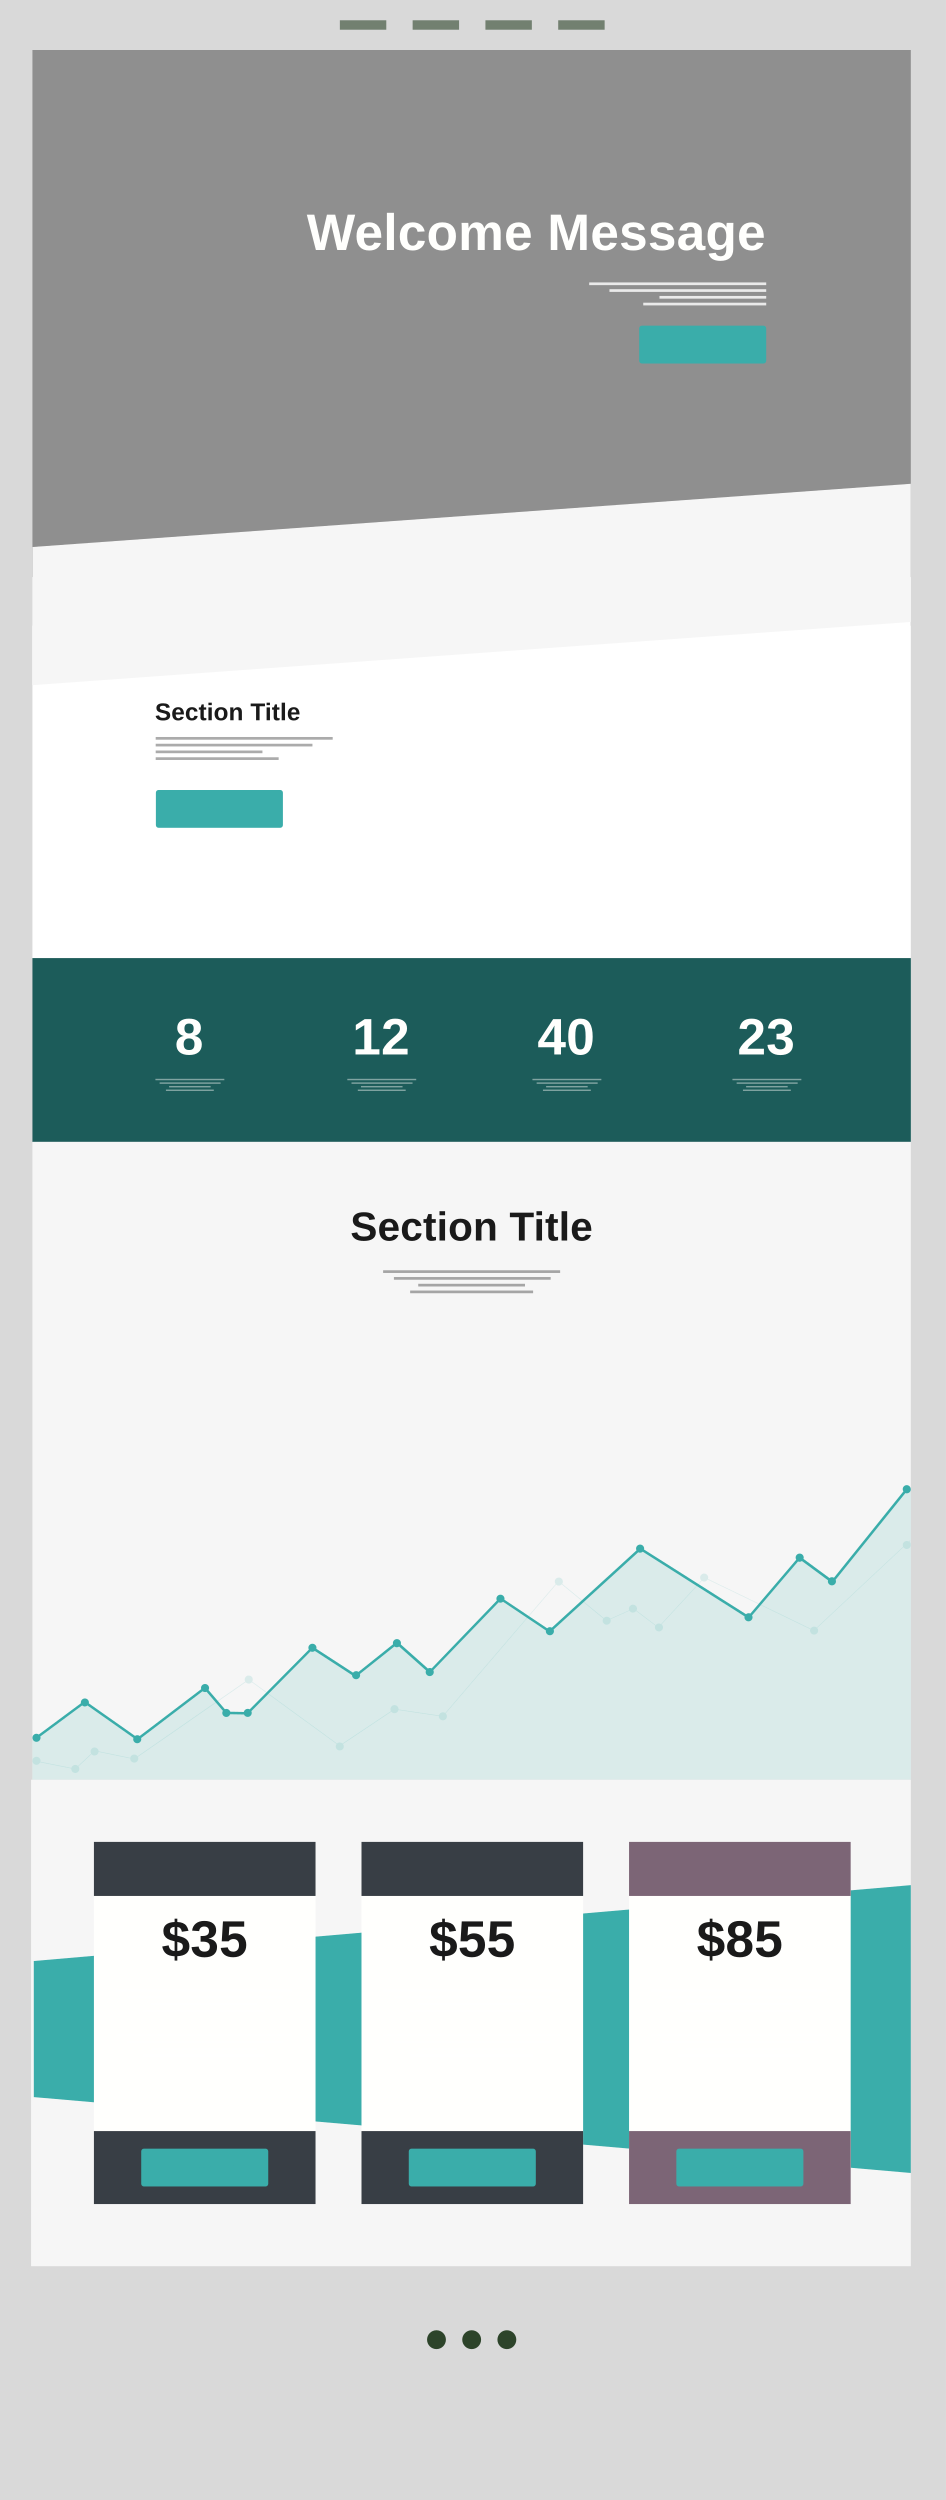
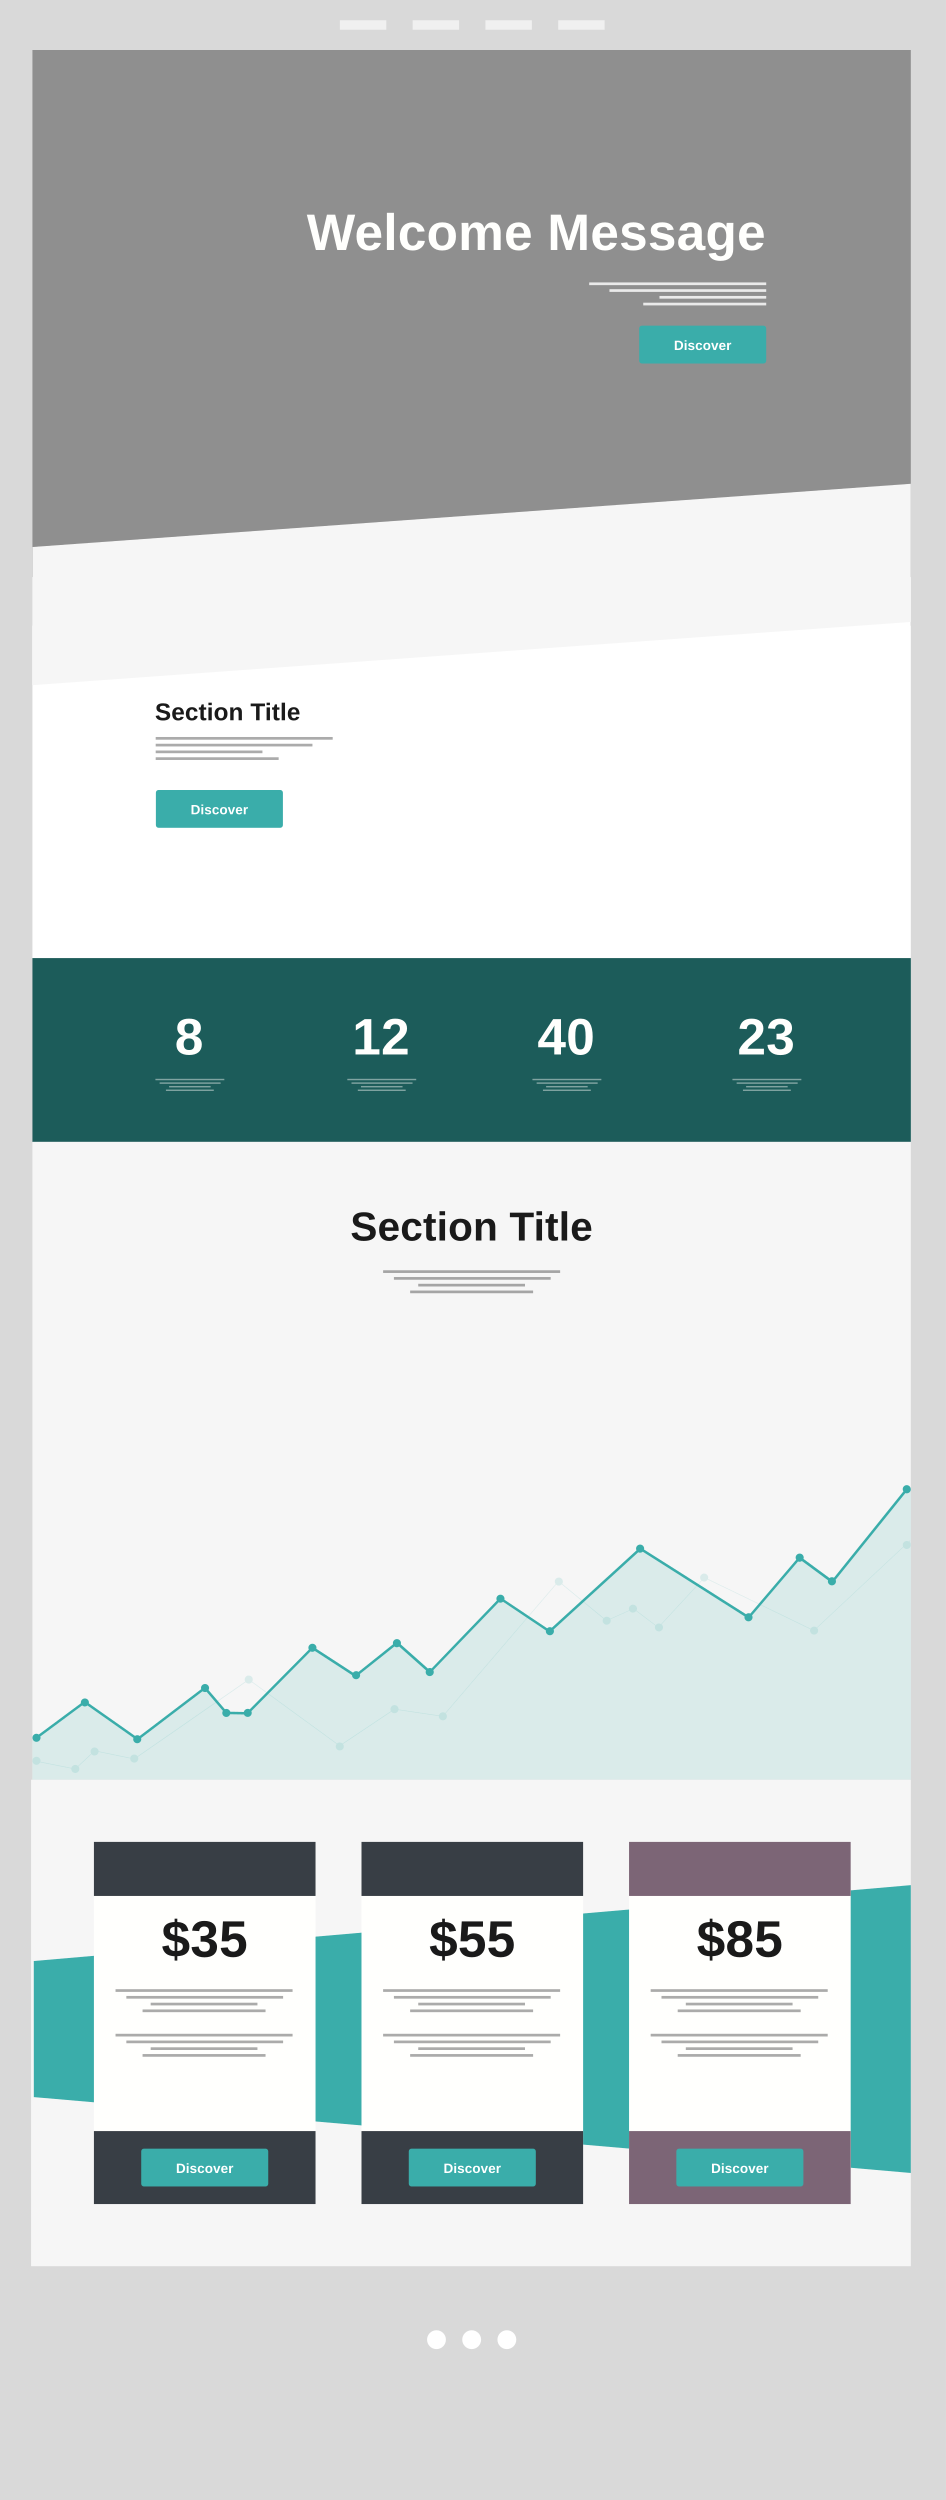
<svg xmlns="http://www.w3.org/2000/svg" width="700px" height="1850px" viewBox="0 0 700 1850" version="1.1">
  <defs>
    <pattern width="1" height="1" id="theme_graphene_s_cover_default_image_id" patternUnits="objectBoundingBox">
      <image width="650" height="426" preserveAspectRatio="xMidYMid slice" href="#s_cover_default_image_url" />
    </pattern>
    <pattern width="1" height="1" id="theme_graphene_s_text_image_default_image_id" patternUnits="objectBoundingBox">
      <image width="314.402" height="203" preserveAspectRatio="xMidYMid slice" href="#s_text_image_default_image_url" />
    </pattern>
    <pattern width="1" height="1" id="theme_graphene_s_parallax_default_image_id" patternUnits="objectBoundingBox">
      <image width="650" height="136" preserveAspectRatio="xMidYMid slice" href="#s_parallax_default_image_url" />
    </pattern>
    <pattern width="1" height="1" id="theme_graphene_s_picture_default_image_id" patternUnits="objectBoundingBox">
      <image width="435" height="272" preserveAspectRatio="xMidYMid slice" href="#s_picture_default_image_url" />
    </pattern>
    <filter id="theme_graphene_bright_down">
      <feComponentTransfer>
        <feFuncR type="linear" slope=".25" />
        <feFuncG type="linear" slope=".25" />
        <feFuncB type="linear" slope=".25" />
+       </feComponentTransfer>
+     </filter>
+     <filter id="filter_readability_graphene">
+       <feColorMatrix in="SourceGraphic" type="saturate" values="0" />
+       <feComponentTransfer>
+         <feFuncR type="table" tableValues="1 0" />
+         <feFuncG type="table" tableValues="1 0" />
+         <feFuncB type="table" tableValues="1 0" />
+       </feComponentTransfer>
+       <feComponentTransfer>
+         <feFuncR type="linear" slope="10000" intercept="-4999.5" />
+         <feFuncG type="linear" slope="10000" intercept="-4999.5" />
+         <feFuncB type="linear" slope="10000" intercept="-4999.5" />
      </feComponentTransfer>
    </filter>
  </defs>
  <g stroke="none" stroke-width="1" fill="none" fill-rule="evenodd" class="theme_graphene">
    <rect fill="#FFFFFF" width="700" height="1850" />
    <rect fill-opacity="0.15" fill="#000000" width="700" height="1850" />
    <g transform="translate(24, 0)" class="svgc_menu">
      <rect fill="#MENU_COLOR" width="650" height="37" class="svgc_menu_bg" />
-       <path d="M70.827,22.966 L70.827,21.451 L67.396,21.451 L67.396,14.272 L65.704,14.272 L65.704,22.966 L70.827,22.966 Z M75.118,23.085 C75.824,23.085 76.46,22.911 77.027,22.561 C77.593,22.212 78.041,21.704 78.371,21.039 C78.7,20.374 78.865,19.567 78.865,18.619 C78.865,17.671 78.7,16.865 78.371,16.2 C78.041,15.535 77.593,15.027 77.027,14.678 C76.46,14.328 75.824,14.153 75.118,14.153 C74.407,14.153 73.768,14.328 73.203,14.678 C72.638,15.027 72.191,15.535 71.863,16.2 C71.535,16.865 71.37,17.671 71.37,18.619 C71.37,19.565 71.535,20.37 71.863,21.035 C72.191,21.7 72.638,22.208 73.203,22.559 C73.768,22.91 74.407,23.085 75.118,23.085 Z M75.118,21.459 C74.709,21.459 74.352,21.35 74.047,21.133 C73.742,20.915 73.506,20.595 73.338,20.173 C73.17,19.751 73.086,19.234 73.086,18.619 C73.086,18.005 73.17,17.487 73.338,17.066 C73.506,16.644 73.742,16.324 74.047,16.106 C74.352,15.888 74.709,15.779 75.118,15.779 C75.527,15.779 75.884,15.888 76.188,16.106 C76.493,16.324 76.73,16.644 76.898,17.066 C77.066,17.487 77.15,18.005 77.15,18.619 C77.15,19.234 77.066,19.751 76.898,20.173 C76.73,20.595 76.493,20.915 76.188,21.133 C75.884,21.35 75.527,21.459 75.118,21.459 Z M83.625,23.085 C84.297,23.085 84.894,22.937 85.415,22.642 C85.936,22.346 86.345,21.924 86.642,21.377 C86.939,20.829 87.087,20.173 87.087,19.409 L87.087,19.409 L87.087,18.314 L83.739,18.314 L83.739,19.698 L85.455,19.698 L85.452,19.824 C85.436,20.06 85.388,20.274 85.307,20.466 L85.241,20.606 C85.097,20.878 84.888,21.088 84.616,21.237 C84.344,21.385 84.016,21.459 83.633,21.459 C83.211,21.459 82.845,21.348 82.535,21.126 C82.225,20.904 81.985,20.581 81.816,20.156 C81.647,19.732 81.562,19.217 81.562,18.611 C81.562,18.005 81.648,17.492 81.82,17.072 C81.992,16.652 82.232,16.331 82.541,16.11 C82.85,15.89 83.209,15.779 83.618,15.779 C83.836,15.779 84.036,15.809 84.217,15.868 C84.398,15.928 84.56,16.014 84.702,16.125 C84.844,16.237 84.964,16.373 85.063,16.533 C85.162,16.693 85.239,16.876 85.294,17.083 L85.294,17.083 L87.013,17.083 C86.958,16.652 86.835,16.258 86.642,15.9 C86.449,15.542 86.201,15.233 85.898,14.973 C85.594,14.712 85.247,14.511 84.856,14.368 C84.465,14.225 84.043,14.153 83.59,14.153 C83.061,14.153 82.57,14.254 82.117,14.455 C81.664,14.656 81.266,14.949 80.925,15.334 C80.584,15.718 80.319,16.188 80.13,16.741 C79.941,17.294 79.847,17.923 79.847,18.628 C79.847,19.545 80.005,20.337 80.322,21.003 C80.638,21.67 81.08,22.183 81.648,22.544 C82.216,22.905 82.875,23.085 83.625,23.085 Z M91.839,23.085 C92.545,23.085 93.181,22.911 93.748,22.561 C94.315,22.212 94.763,21.704 95.092,21.039 C95.422,20.374 95.586,19.567 95.586,18.619 C95.586,17.671 95.422,16.865 95.092,16.2 C94.763,15.535 94.315,15.027 93.748,14.678 C93.181,14.328 92.545,14.153 91.839,14.153 C91.128,14.153 90.49,14.328 89.924,14.678 C89.359,15.027 88.912,15.535 88.584,16.2 C88.256,16.865 88.092,17.671 88.092,18.619 C88.092,19.565 88.256,20.37 88.584,21.035 C88.912,21.7 89.359,22.208 89.924,22.559 C90.49,22.91 91.128,23.085 91.839,23.085 Z M91.839,21.459 C91.43,21.459 91.073,21.35 90.768,21.133 C90.464,20.915 90.227,20.595 90.059,20.173 C89.891,19.751 89.807,19.234 89.807,18.619 C89.807,18.005 89.891,17.487 90.059,17.066 C90.227,16.644 90.464,16.324 90.768,16.106 C91.073,15.888 91.43,15.779 91.839,15.779 C92.248,15.779 92.605,15.888 92.91,16.106 C93.215,16.324 93.451,16.644 93.619,17.066 C93.787,17.487 93.871,18.005 93.871,18.619 C93.871,19.234 93.787,19.751 93.619,20.173 C93.451,20.595 93.215,20.915 92.91,21.133 C92.605,21.35 92.248,21.459 91.839,21.459 Z" fill="#MENU_COLOR" fill-rule="nonzero" class="svgc_text" />
+       <path d="M70.827,22.966 L70.827,21.451 L67.396,21.451 L67.396,14.272 L65.704,14.272 L65.704,22.966 L70.827,22.966 Z M75.118,23.085 C75.824,23.085 76.46,22.911 77.027,22.561 C77.593,22.212 78.041,21.704 78.371,21.039 C78.7,20.374 78.865,19.567 78.865,18.619 C78.865,17.671 78.7,16.865 78.371,16.2 C78.041,15.535 77.593,15.027 77.027,14.678 C76.46,14.328 75.824,14.153 75.118,14.153 C74.407,14.153 73.768,14.328 73.203,14.678 C72.638,15.027 72.191,15.535 71.863,16.2 C71.535,16.865 71.37,17.671 71.37,18.619 C71.37,19.565 71.535,20.37 71.863,21.035 C72.191,21.7 72.638,22.208 73.203,22.559 C73.768,22.91 74.407,23.085 75.118,23.085 Z M75.118,21.459 C74.709,21.459 74.352,21.35 74.047,21.133 C73.742,20.915 73.506,20.595 73.338,20.173 C73.17,19.751 73.086,19.234 73.086,18.619 C73.086,18.005 73.17,17.487 73.338,17.066 C73.506,16.644 73.742,16.324 74.047,16.106 C74.352,15.888 74.709,15.779 75.118,15.779 C75.527,15.779 75.884,15.888 76.188,16.106 C76.493,16.324 76.73,16.644 76.898,17.066 C77.066,17.487 77.15,18.005 77.15,18.619 C77.15,19.234 77.066,19.751 76.898,20.173 C76.73,20.595 76.493,20.915 76.188,21.133 C75.884,21.35 75.527,21.459 75.118,21.459 Z M83.625,23.085 C84.297,23.085 84.894,22.937 85.415,22.642 C85.936,22.346 86.345,21.924 86.642,21.377 C86.939,20.829 87.087,20.173 87.087,19.409 L87.087,19.409 L87.087,18.314 L83.739,18.314 L83.739,19.698 L85.455,19.698 L85.452,19.824 C85.436,20.06 85.388,20.274 85.307,20.466 L85.241,20.606 C85.097,20.878 84.888,21.088 84.616,21.237 C84.344,21.385 84.016,21.459 83.633,21.459 C83.211,21.459 82.845,21.348 82.535,21.126 C82.225,20.904 81.985,20.581 81.816,20.156 C81.647,19.732 81.562,19.217 81.562,18.611 C81.562,18.005 81.648,17.492 81.82,17.072 C81.992,16.652 82.232,16.331 82.541,16.11 C82.85,15.89 83.209,15.779 83.618,15.779 C83.836,15.779 84.036,15.809 84.217,15.868 C84.398,15.928 84.56,16.014 84.702,16.125 C84.844,16.237 84.964,16.373 85.063,16.533 C85.162,16.693 85.239,16.876 85.294,17.083 L85.294,17.083 L87.013,17.083 C86.958,16.652 86.835,16.258 86.642,15.9 C86.449,15.542 86.201,15.233 85.898,14.973 C85.594,14.712 85.247,14.511 84.856,14.368 C84.465,14.225 84.043,14.153 83.59,14.153 C83.061,14.153 82.57,14.254 82.117,14.455 C81.664,14.656 81.266,14.949 80.925,15.334 C80.584,15.718 80.319,16.188 80.13,16.741 C79.941,17.294 79.847,17.923 79.847,18.628 C79.847,19.545 80.005,20.337 80.322,21.003 C80.638,21.67 81.08,22.183 81.648,22.544 C82.216,22.905 82.875,23.085 83.625,23.085 Z M91.839,23.085 C92.545,23.085 93.181,22.911 93.748,22.561 C94.315,22.212 94.763,21.704 95.092,21.039 C95.422,20.374 95.586,19.567 95.586,18.619 C95.586,17.671 95.422,16.865 95.092,16.2 C94.763,15.535 94.315,15.027 93.748,14.678 C93.181,14.328 92.545,14.153 91.839,14.153 C91.128,14.153 90.49,14.328 89.924,14.678 C89.359,15.027 88.912,15.535 88.584,16.2 C88.256,16.865 88.092,17.671 88.092,18.619 C88.092,19.565 88.256,20.37 88.584,21.035 C88.912,21.7 89.359,22.208 89.924,22.559 C90.49,22.91 91.128,23.085 91.839,23.085 Z M91.839,21.459 C91.43,21.459 91.073,21.35 90.768,21.133 C90.464,20.915 90.227,20.595 90.059,20.173 C89.891,19.751 89.807,19.234 89.807,18.619 C89.807,18.005 89.891,17.487 90.059,17.066 C90.227,16.644 90.464,16.324 90.768,16.106 C91.073,15.888 91.43,15.779 91.839,15.779 C92.248,15.779 92.605,15.888 92.91,16.106 C93.215,16.324 93.451,16.644 93.619,17.066 C93.787,17.487 93.871,18.005 93.871,18.619 C93.871,19.234 93.787,19.751 93.619,20.173 C93.451,20.595 93.215,20.915 92.91,21.133 C92.605,21.35 92.248,21.459 91.839,21.459 Z" fill="#MENU_COLOR" fill-rule="nonzero" class="svgc_text" filter="url(#filter_readability_graphene)" />
      <g opacity="0.6" transform="translate(227.5, 15)" fill="#2D442A">
-         <rect width="34.357" height="7" class="svgc_text" fill="#MENU_COLOR" />
-         <rect x="53.857" width="34.357" height="7" class="svgc_text" fill="#MENU_COLOR" />
-         <rect x="107.714" width="34.357" height="7" class="svgc_text" fill="#MENU_COLOR" />
-         <rect x="161.571" width="34.357" height="7" class="svgc_text" fill="#MENU_COLOR" />
-       </g>
-       <rect fill="#MENU_COLOR" x="550.643" y="15" width="34.357" height="7" class="svgc_text" />
+         <rect width="34.357" height="7" class="svgc_text" fill="#MENU_COLOR" filter="url(#filter_readability_graphene)" />
+         <rect x="53.857" width="34.357" height="7" class="svgc_text" fill="#MENU_COLOR" filter="url(#filter_readability_graphene)" />
+         <rect x="107.714" width="34.357" height="7" class="svgc_text" fill="#MENU_COLOR" filter="url(#filter_readability_graphene)" />
+         <rect x="161.571" width="34.357" height="7" class="svgc_text" fill="#MENU_COLOR" filter="url(#filter_readability_graphene)" />
+       </g>
+       <rect fill="#MENU_COLOR" x="550.643" y="15" width="34.357" height="7" class="svgc_text" filter="url(#filter_readability_graphene)" />
    </g>
    <g transform="translate(24, 37)" class="s_cover">
      <rect fill="url(#theme_graphene_s_cover_default_image_id)" width="650" height="426" class="img_reference_s_cover_default_image" />
      <rect fill="#000000" opacity="0.34" width="650" height="426" />
      <g transform="translate(203, 114)">
        <text font-family="Arial-BoldMT, Arial" font-size="38" font-weight="bold" letter-spacing="0.165" fill="#FFFFFD">
          <tspan y="34">Welcome Message</tspan>
        </text>
        <g transform="translate(209, 58)" fill="#EAEAEA" opacity="1">
          <g transform="translate(65.5, 8.5) scale(-1, 1) translate(-65.5, -8.5) ">
            <rect width="131" height="2" />
            <rect y="5" width="116" height="2" />
            <rect y="10" width="79" height="2" />
            <rect y="15" width="91" height="2" />
          </g>
        </g>
        <g transform="translate(246, 90)" class="svgc_btn_group">
          <rect fill="#3AADAA" width="94" height="28" rx="2" />
-           <text font-family="Arial-BoldMT, Arial" font-size="10" font-weight="bold" letter-spacing="0.043" fill="#3AADAA" class="svgc_text" x="25.703" y="18">
+           <text font-family="Arial-BoldMT, Arial" font-size="10" font-weight="bold" letter-spacing="0.043" fill="#3AADAA" class="svgc_text" filter="url(#filter_readability_graphene)" x="25.703" y="18">
                        Discover
                    </text>
        </g>
      </g>
    </g>
    <g transform="translate(24, 358)" class="s_text_image">
      <rect fill="#FFFFFF" y="69" width="650" height="282" />
      <polygon fill="#F6F6F6" points="0 46.779 650 0 650 102.221 0 149" />
      <rect fill="url(#theme_graphene_s_text_image_default_image_id)" x="270.598" y="98" width="314.402" height="203" class="img_reference_s_text_image_default_image" />
      <g transform="translate(90.5, 159)">
        <text font-family="Arial-BoldMT, Arial" font-size="18" font-weight="bold" letter-spacing="0.078" fill="#1A1A1A" x="0.147" y="16">
                    Section Title
                </text>
        <g transform="translate(0.704545, 28.37642)" fill="#000000" opacity="0.6">
          <rect opacity="0.55" width="131" height="2" />
          <rect opacity="0.55" y="5" width="116" height="2" />
          <rect opacity="0.55" y="10" width="79" height="2" />
          <rect opacity="0.55" y="15" width="91" height="2" />
        </g>
        <g transform="translate(0.854545, 67.57642)" class="svgc_btn_group">
          <rect fill="#3AADAA" width="94" height="28" rx="2" />
-           <text font-family="Arial-BoldMT, Arial" font-size="10" font-weight="bold" letter-spacing="0.043" fill="#3AADAA" class="svgc_text" x="25.703" y="18">
+           <text font-family="Arial-BoldMT, Arial" font-size="10" font-weight="bold" letter-spacing="0.043" fill="#3AADAA" class="svgc_text" filter="url(#filter_readability_graphene)" x="25.703" y="18">
                        Discover
                    </text>
        </g>
      </g>
    </g>
    <g transform="translate(24, 709)" class="s_numbers">
      <rect fill="#3AADAA" filter="url(#theme_graphene_bright_down)" width="650" height="136" />
      <rect fill-opacity="0.18" fill="url(#theme_graphene_s_parallax_default_image_id)" x="1" width="650" height="136" class="img_reference_s_parallax_default_image" />
      <g transform="translate(91, 37.32343)">
        <g transform="translate(0, 52)" fill="#FFFFFD" opacity="0.8">
          <rect opacity="0.55" width="51" height="1.059" />
          <rect opacity="0.55" x="3.115" y="2.647" width="45.16" height="1.059" />
          <rect opacity="0.55" x="10.122" y="5.294" width="30.756" height="1.059" />
          <rect opacity="0.55" x="7.786" y="7.941" width="35.427" height="1.059" />
        </g>
        <g transform="translate(142, 52)" fill="#FFFFFD" opacity="0.8">
          <rect opacity="0.55" width="51" height="1.059" />
          <rect opacity="0.55" x="3.115" y="2.647" width="45.16" height="1.059" />
          <rect opacity="0.55" x="10.122" y="5.294" width="30.756" height="1.059" />
          <rect opacity="0.55" x="7.786" y="7.941" width="35.427" height="1.059" />
        </g>
        <g transform="translate(279, 52)" fill="#FFFFFD" opacity="0.8">
          <rect opacity="0.55" width="51" height="1.059" />
          <rect opacity="0.55" x="3.115" y="2.647" width="45.16" height="1.059" />
          <rect opacity="0.55" x="10.122" y="5.294" width="30.756" height="1.059" />
          <rect opacity="0.55" x="7.786" y="7.941" width="35.427" height="1.059" />
        </g>
        <g transform="translate(427, 52)" fill="#FFFFFD" opacity="0.8">
          <rect opacity="0.55" width="51" height="1.059" />
          <rect opacity="0.55" x="3.115" y="2.647" width="45.16" height="1.059" />
          <rect opacity="0.55" x="10.122" y="5.294" width="30.756" height="1.059" />
          <rect opacity="0.55" x="7.786" y="7.941" width="35.427" height="1.059" />
        </g>
        <text font-family="Arial-BoldMT, Arial" font-size="38" font-weight="bold" letter-spacing="0.165" fill="#FFFFFD" x="282.701" y="34">40</text>
        <text font-family="Arial-BoldMT, Arial" font-size="38" font-weight="bold" letter-spacing="0.165" fill="#FFFFFD" x="430.701" y="34">23</text>
        <text font-family="Arial-BoldMT, Arial" font-size="38" font-weight="bold" letter-spacing="0.165" fill="#FFFFFD" x="14.351" y="34">8</text>
        <text font-family="Arial-BoldMT, Arial" font-size="38" font-weight="bold" letter-spacing="0.165" fill="#FFFFFD" x="145.701" y="34">12</text>
      </g>
    </g>
    <g transform="translate(24, 845)" class="s_picture">
      <rect fill="#F6F6F6" width="650" height="472" />
      <g transform="translate(0, 46)">
        <g transform="translate(0, 208)" fill="#3AADAA" fill-rule="nonzero">
          <path d="M648.883,41.919 L649.528,41.322 L649.205,41 L648.468,41.689 C648.053,41.459 647.546,41.322 647.04,41.322 C645.381,41.322 644.045,42.654 644.045,44.308 C644.045,44.767 644.137,45.181 644.321,45.548 L580.416,105.362 C579.909,104.949 579.218,104.673 578.481,104.673 C577.329,104.673 576.361,105.316 575.854,106.235 L499.877,69.437 C499.969,69.115 500.062,68.794 500.062,68.426 C500.062,66.772 498.725,65.44 497.067,65.44 C495.408,65.44 494.072,66.772 494.072,68.426 C494.072,69.253 494.44,70.034 494.993,70.585 L465.183,102.835 C464.722,102.56 464.169,102.376 463.616,102.376 C462.603,102.376 461.727,102.881 461.221,103.616 L447.03,92.866 C447.26,92.453 447.398,91.948 447.398,91.442 C447.398,89.788 446.062,88.456 444.403,88.456 C442.745,88.456 441.409,89.788 441.409,91.442 C441.409,91.856 441.501,92.223 441.639,92.591 L427.632,98.839 C427.125,97.966 426.158,97.369 425.052,97.369 C424.131,97.369 423.347,97.782 422.794,98.379 L392.017,73.066 C392.339,72.607 392.523,72.01 392.523,71.366 C392.523,69.713 391.187,68.38 389.528,68.38 C387.87,68.38 386.534,69.713 386.534,71.366 C386.534,72.101 386.764,72.745 387.225,73.25 L305.488,168.622 C304.982,168.254 304.383,168.071 303.738,168.071 C302.309,168.071 301.111,169.081 300.835,170.413 L270.932,166.003 C270.932,165.911 270.932,165.865 270.932,165.774 C270.932,164.12 269.596,162.787 267.938,162.787 C266.279,162.787 264.943,164.12 264.943,165.774 C264.943,166.325 265.081,166.784 265.311,167.244 L229.419,191.178 C228.866,190.673 228.175,190.397 227.392,190.397 C226.609,190.397 225.871,190.719 225.365,191.178 L162.611,145.422 C162.887,144.963 163.072,144.411 163.072,143.86 C163.072,142.206 161.736,140.874 160.077,140.874 C158.418,140.874 157.082,142.206 157.082,143.86 C157.082,144.411 157.22,144.917 157.497,145.376 L77.788,200.642 C77.235,199.861 76.359,199.356 75.3,199.356 C73.825,199.356 72.627,200.412 72.351,201.791 L48.991,196.967 C48.945,195.359 47.609,194.119 45.996,194.119 C44.337,194.119 43.001,195.451 43.001,197.105 C43.001,197.702 43.186,198.253 43.462,198.713 L33.74,207.809 C33.187,207.303 32.496,207.028 31.713,207.028 C30.331,207.028 29.179,207.947 28.81,209.233 L5.898,204.685 C5.944,204.455 5.99,204.225 5.99,203.996 C5.99,202.342 4.654,201.01 2.995,201.01 C1.336,201.01 0,202.342 0,203.996 C0,205.65 1.336,206.982 2.995,206.982 C4.239,206.982 5.299,206.201 5.759,205.144 L28.718,209.692 C28.718,209.784 28.718,209.922 28.718,210.014 C28.718,211.668 30.054,213 31.713,213 C33.372,213 34.708,211.668 34.708,210.014 C34.708,209.325 34.477,208.682 34.063,208.13 L43.738,199.08 C44.291,199.723 45.075,200.091 45.996,200.091 C47.517,200.091 48.807,198.942 48.991,197.426 L72.351,202.25 C72.351,202.296 72.351,202.296 72.351,202.342 C72.351,203.996 73.687,205.328 75.346,205.328 C77.004,205.328 78.34,203.996 78.34,202.342 C78.34,201.882 78.248,201.423 78.064,201.056 L157.819,145.79 C158.372,146.479 159.201,146.892 160.123,146.892 C161.044,146.892 161.828,146.479 162.381,145.835 L225.088,191.546 C224.673,192.051 224.443,192.694 224.443,193.384 C224.443,195.037 225.779,196.37 227.438,196.37 C229.097,196.37 230.433,195.037 230.433,193.384 C230.433,192.694 230.202,192.051 229.788,191.546 L265.588,167.657 C266.141,168.346 266.97,168.806 267.938,168.806 C269.366,168.806 270.564,167.795 270.84,166.463 L300.743,170.873 C300.743,170.919 300.743,171.011 300.743,171.057 C300.743,172.71 302.079,174.043 303.738,174.043 C305.396,174.043 306.732,172.71 306.732,171.057 C306.732,170.23 306.364,169.449 305.811,168.897 L387.501,73.572 C388.054,74.031 388.745,74.353 389.482,74.353 C390.358,74.353 391.095,73.985 391.648,73.388 L422.426,98.701 C422.149,99.16 421.965,99.712 421.965,100.309 C421.965,101.963 423.301,103.295 424.96,103.295 C426.619,103.295 427.955,101.963 427.955,100.309 C427.955,99.941 427.863,99.528 427.724,99.206 L441.777,92.912 C442.284,93.785 443.251,94.337 444.311,94.337 C445.279,94.337 446.154,93.877 446.707,93.142 L460.944,103.892 C460.714,104.306 460.622,104.765 460.622,105.27 C460.622,106.924 461.958,108.256 463.616,108.256 C465.275,108.256 466.611,106.924 466.611,105.27 C466.611,104.351 466.197,103.571 465.552,103.019 L495.316,70.815 C495.823,71.183 496.422,71.366 497.021,71.366 C498.172,71.366 499.14,70.723 499.647,69.804 L575.624,106.603 C575.532,106.924 575.44,107.246 575.44,107.613 C575.44,109.267 576.776,110.599 578.434,110.599 C580.093,110.599 581.429,109.267 581.429,107.613 C581.429,106.878 581.153,106.189 580.692,105.638 L644.505,45.916 C645.058,46.743 645.98,47.248 646.993,47.248 C648.652,47.248 649.988,45.916 649.988,44.262 C650.08,43.343 649.62,42.47 648.883,41.919 Z" opacity="0.15" />
          <polygon opacity="0.15" points="0 188.5 38.673 159.417 77.787 186.939 127.683 148.987 143.531 167.504 159.242 167.779 207.202 119.35 239.13 140.119 269.767 115.675 294.093 137.316 346.384 82.914 382.688 107.22 449.814 46.018 529.979 96.882 567.665 52.68 591.899 70.508 647 3 650 3 650 218 0 218" />
          <path d="M647.005,0 C645.347,0 644.011,1.333 644.011,2.987 C644.011,3.585 644.195,4.136 644.517,4.642 L593.147,68.523 C592.686,68.293 592.179,68.109 591.673,68.109 C590.982,68.109 590.29,68.339 589.784,68.753 L570.572,54.598 C570.664,54.276 570.756,53.954 570.756,53.633 C570.756,51.978 569.42,50.645 567.761,50.645 C566.103,50.645 564.766,51.978 564.766,53.633 C564.766,54.184 564.951,54.736 565.227,55.195 L531.272,95.04 C530.903,94.857 530.443,94.765 529.982,94.765 C529.245,94.765 528.554,95.04 528.001,95.5 L452.581,47.658 C452.627,47.428 452.673,47.199 452.673,46.969 C452.673,45.314 451.337,43.981 449.678,43.981 C448.02,43.981 446.683,45.314 446.683,46.969 C446.683,47.474 446.822,47.888 447.006,48.301 L384.394,105.473 C383.979,105.243 383.472,105.105 382.92,105.105 C382.136,105.105 381.399,105.427 380.846,105.932 L349.241,84.792 C349.287,84.562 349.333,84.332 349.333,84.057 C349.333,82.402 347.997,81.069 346.338,81.069 C344.68,81.069 343.344,82.402 343.344,84.057 C343.344,84.562 343.482,85.022 343.666,85.435 L295.428,135.621 C295.014,135.437 294.599,135.299 294.138,135.299 C293.586,135.299 293.079,135.437 292.618,135.713 L272.577,117.881 C272.669,117.606 272.715,117.284 272.715,116.916 C272.715,115.262 271.379,113.929 269.72,113.929 C268.062,113.929 266.725,115.262 266.725,116.916 C266.725,117.238 266.772,117.514 266.864,117.789 L241.34,138.195 C240.833,137.827 240.234,137.643 239.589,137.643 C238.621,137.643 237.792,138.103 237.239,138.792 L210.103,121.144 C210.149,120.915 210.195,120.639 210.195,120.363 C210.195,118.709 208.859,117.376 207.2,117.376 C205.542,117.376 204.206,118.709 204.206,120.363 C204.206,120.869 204.344,121.328 204.528,121.742 L160.806,165.907 C160.391,165.677 159.884,165.539 159.331,165.539 C157.903,165.539 156.705,166.551 156.429,167.883 L146.385,167.699 C146.016,166.459 144.865,165.585 143.528,165.585 C143.114,165.585 142.745,165.677 142.377,165.815 L130.306,151.66 C130.582,151.201 130.72,150.695 130.72,150.144 C130.72,148.489 129.384,147.156 127.726,147.156 C126.067,147.156 124.731,148.489 124.731,150.144 C124.731,150.465 124.777,150.741 124.869,151.017 L79.396,185.623 C78.889,185.255 78.29,185.026 77.599,185.026 C76.954,185.026 76.401,185.209 75.894,185.577 L41.709,161.495 C41.755,161.265 41.801,161.082 41.801,160.852 C41.801,159.197 40.465,157.865 38.806,157.865 C37.148,157.865 35.812,159.197 35.812,160.852 C35.812,161.082 35.812,161.265 35.858,161.449 L4.699,184.531 C4.193,184.209 3.64,183.98 2.995,183.98 C1.336,183.98 0,185.312 0,186.967 C0,188.621 1.336,189.954 2.995,189.954 C4.653,189.954 5.989,188.621 5.989,186.967 C5.989,186.645 5.943,186.277 5.805,186.002 L36.779,163.012 C37.332,163.471 38.023,163.793 38.76,163.793 C39.544,163.793 40.235,163.517 40.741,163.058 L74.743,187.002 C74.651,187.323 74.558,187.645 74.558,188.013 C74.558,189.667 75.894,191 77.553,191 C79.212,191 80.548,189.667 80.548,188.013 C80.548,187.691 80.502,187.415 80.41,187.14 L125.883,152.533 C126.39,152.901 126.989,153.131 127.68,153.131 C128.094,153.131 128.509,153.039 128.877,152.901 L140.948,167.01 C140.672,167.47 140.488,167.975 140.488,168.573 C140.488,170.227 141.824,171.56 143.482,171.56 C144.772,171.56 145.924,170.733 146.293,169.538 L156.521,169.722 C156.982,170.779 158.041,171.514 159.285,171.514 C160.944,171.514 162.28,170.181 162.28,168.527 C162.28,168.067 162.188,167.654 162.003,167.24 L205.772,123.029 C206.187,123.212 206.647,123.35 207.108,123.35 C207.799,123.35 208.49,123.121 208.997,122.707 L236.502,140.584 C236.502,140.584 236.502,140.63 236.502,140.63 C236.502,142.285 237.838,143.618 239.497,143.618 C241.155,143.618 242.492,142.285 242.492,140.63 C242.492,140.309 242.445,139.987 242.353,139.711 L267.831,119.398 C268.338,119.766 268.937,119.995 269.628,119.995 C270.273,119.995 270.872,119.766 271.379,119.444 L291.282,137.138 C291.098,137.505 291.006,137.919 291.006,138.333 C291.006,139.987 292.342,141.32 294,141.32 C295.659,141.32 296.995,139.987 296.995,138.333 C296.995,137.827 296.857,137.321 296.626,136.908 L345.002,86.676 C345.417,86.86 345.831,86.998 346.338,86.998 C347.075,86.998 347.766,86.722 348.273,86.308 L379.971,107.541 C379.925,107.725 379.925,107.909 379.925,108.092 C379.925,109.747 381.261,111.08 382.92,111.08 C384.578,111.08 385.914,109.747 385.914,108.092 C385.914,107.633 385.822,107.219 385.638,106.852 L448.296,49.68 C448.711,49.91 449.171,50.002 449.678,50.002 C450.415,50.002 451.106,49.726 451.659,49.267 L526.987,97.109 C526.941,97.338 526.895,97.568 526.895,97.798 C526.895,99.452 528.231,100.785 529.89,100.785 C531.548,100.785 532.885,99.452 532.885,97.798 C532.885,97.292 532.746,96.787 532.516,96.373 L566.517,56.482 C566.886,56.62 567.254,56.712 567.669,56.712 C568.314,56.712 568.913,56.528 569.42,56.16 L588.724,70.407 C588.678,70.637 588.632,70.913 588.632,71.188 C588.632,72.843 589.968,74.176 591.627,74.176 C593.285,74.176 594.621,72.843 594.621,71.188 C594.621,70.775 594.529,70.361 594.345,69.994 L645.946,5.883 C646.268,6.02 646.637,6.066 647.005,6.066 C648.664,6.066 650,4.734 650,3.079 C650,1.425 648.664,0 647.005,0 Z" />
        </g>
        <rect fill="url(#theme_graphene_s_picture_default_image_id)" x="108" y="89" width="435" height="272" class="img_reference_s_picture_default_image" />
        <text font-family="Arial-BoldMT, Arial" font-size="30" font-weight="bold" letter-spacing="0.13" fill="#1A1A1A" x="235.246" y="27">Section Title</text>
        <g transform="translate(259.5, 49)" fill="#000000" opacity="0.6">
          <rect opacity="0.55" width="131" height="2" />
          <rect opacity="0.55" x="8" y="5" width="116" height="2" />
          <rect opacity="0.55" x="26" y="10" width="79" height="2" />
          <rect opacity="0.55" x="20" y="15" width="91" height="2" />
        </g>
      </g>
    </g>
    <g transform="translate(23, 1317)" class="s_comparisons">
      <rect fill="#F6F6F6" width="651" height="360" />
      <polygon fill="#3AADAA" transform="translate(326.5, 184.5) rotate(-90) translate(-326.5, -184.5) " points="376.855 -140 433 509 220 509 276.142 -139.972" />
      <g transform="translate(46.5, 46)">
        <rect fill="#FFFFFD" width="164" height="267" />
        <text font-family="Arial-BoldMT, Arial" font-size="38" font-weight="bold" letter-spacing="0.165" fill="#1A1A1A">
          <tspan x="50.052" y="85">$35</tspan>
        </text>
        <rect fill="#383E45" width="164" height="40" />
        <rect fill="#383E45" y="214" width="164" height="54" />
        <g transform="translate(35, 227)" class="svgc_btn_group">
          <rect fill="#3AADAA" width="94" height="28" rx="2" />
-           <text font-family="Arial-BoldMT, Arial" font-size="10" font-weight="bold" letter-spacing="0.043" fill="#3AADAA" class="svgc_text" x="25.703" y="18">Discover</text>
+           <text font-family="Arial-BoldMT, Arial" font-size="10" font-weight="bold" letter-spacing="0.043" fill="#3AADAA" class="svgc_text" filter="url(#filter_readability_graphene)" x="25.703" y="18">Discover</text>
        </g>
        <g transform="translate(16, 109)" opacity="0.6">
-           <rect fill="#FFFFFF" opacity="0.55" width="131" height="2" class="svgc_text" />
-           <rect fill="#FFFFFF" opacity="0.55" x="8" y="5" width="116" height="2" class="svgc_text" />
-           <rect fill="#FFFFFF" opacity="0.55" x="26" y="10" width="79" height="2" class="svgc_text" />
-           <rect fill="#FFFFFF" opacity="0.55" x="20" y="15" width="91" height="2" class="svgc_text" />
+           <rect fill="#FFFFFF" opacity="0.55" width="131" height="2" class="svgc_text" filter="url(#filter_readability_graphene)" />
+           <rect fill="#FFFFFF" opacity="0.55" x="8" y="5" width="116" height="2" class="svgc_text" filter="url(#filter_readability_graphene)" />
+           <rect fill="#FFFFFF" opacity="0.55" x="26" y="10" width="79" height="2" class="svgc_text" filter="url(#filter_readability_graphene)" />
+           <rect fill="#FFFFFF" opacity="0.55" x="20" y="15" width="91" height="2" class="svgc_text" filter="url(#filter_readability_graphene)" />
        </g>
        <g transform="translate(16, 142)" opacity="0.6">
-           <rect fill="#FFFFFF" opacity="0.55" width="131" height="2" class="svgc_text" />
-           <rect fill="#FFFFFF" opacity="0.55" x="8" y="5" width="116" height="2" class="svgc_text" />
-           <rect fill="#FFFFFF" opacity="0.55" x="26" y="10" width="79" height="2" class="svgc_text" />
-           <rect fill="#FFFFFF" opacity="0.55" x="20" y="15" width="91" height="2" class="svgc_text" />
+           <rect fill="#FFFFFF" opacity="0.55" width="131" height="2" class="svgc_text" filter="url(#filter_readability_graphene)" />
+           <rect fill="#FFFFFF" opacity="0.55" x="8" y="5" width="116" height="2" class="svgc_text" filter="url(#filter_readability_graphene)" />
+           <rect fill="#FFFFFF" opacity="0.55" x="26" y="10" width="79" height="2" class="svgc_text" filter="url(#filter_readability_graphene)" />
+           <rect fill="#FFFFFF" opacity="0.55" x="20" y="15" width="91" height="2" class="svgc_text" filter="url(#filter_readability_graphene)" />
        </g>
      </g>
      <g transform="translate(244.5, 46)">
        <rect fill="#FFFFFD" width="164" height="267" />
        <text font-family="Arial-BoldMT, Arial" font-size="38" font-weight="bold" letter-spacing="0.165" fill="#1A1A1A" x="50.052" y="85">$55</text>
        <rect fill="#383E45" width="164" height="40" />
        <rect fill="#383E45" y="214" width="164" height="54" />
        <g transform="translate(35, 227)" class="svgc_btn_group">
          <rect fill="#3AADAA" width="94" height="28" rx="2" />
-           <text font-family="Arial-BoldMT, Arial" font-size="10" font-weight="bold" letter-spacing="0.043" fill="#3AADAA" class="svgc_text" x="25.703" y="18">Discover</text>
+           <text font-family="Arial-BoldMT, Arial" font-size="10" font-weight="bold" letter-spacing="0.043" fill="#3AADAA" class="svgc_text" filter="url(#filter_readability_graphene)" x="25.703" y="18">Discover</text>
        </g>
        <g transform="translate(16, 109)" opacity="0.6">
-           <rect fill="#FFFFFF" opacity="0.55" width="131" height="2" class="svgc_text" />
-           <rect fill="#FFFFFF" opacity="0.55" x="8" y="5" width="116" height="2" class="svgc_text" />
-           <rect fill="#FFFFFF" opacity="0.55" x="26" y="10" width="79" height="2" class="svgc_text" />
-           <rect fill="#FFFFFF" opacity="0.55" x="20" y="15" width="91" height="2" class="svgc_text" />
+           <rect fill="#FFFFFF" opacity="0.55" width="131" height="2" class="svgc_text" filter="url(#filter_readability_graphene)" />
+           <rect fill="#FFFFFF" opacity="0.55" x="8" y="5" width="116" height="2" class="svgc_text" filter="url(#filter_readability_graphene)" />
+           <rect fill="#FFFFFF" opacity="0.55" x="26" y="10" width="79" height="2" class="svgc_text" filter="url(#filter_readability_graphene)" />
+           <rect fill="#FFFFFF" opacity="0.55" x="20" y="15" width="91" height="2" class="svgc_text" filter="url(#filter_readability_graphene)" />
        </g>
        <g transform="translate(16, 142)" opacity="0.6">
-           <rect fill="#FFFFFF" opacity="0.55" width="131" height="2" class="svgc_text" />
-           <rect fill="#FFFFFF" opacity="0.55" x="8" y="5" width="116" height="2" class="svgc_text" />
-           <rect fill="#FFFFFF" opacity="0.55" x="26" y="10" width="79" height="2" class="svgc_text" />
-           <rect fill="#FFFFFF" opacity="0.55" x="20" y="15" width="91" height="2" class="svgc_text" />
+           <rect fill="#FFFFFF" opacity="0.55" width="131" height="2" class="svgc_text" filter="url(#filter_readability_graphene)" />
+           <rect fill="#FFFFFF" opacity="0.55" x="8" y="5" width="116" height="2" class="svgc_text" filter="url(#filter_readability_graphene)" />
+           <rect fill="#FFFFFF" opacity="0.55" x="26" y="10" width="79" height="2" class="svgc_text" filter="url(#filter_readability_graphene)" />
+           <rect fill="#FFFFFF" opacity="0.55" x="20" y="15" width="91" height="2" class="svgc_text" filter="url(#filter_readability_graphene)" />
        </g>
      </g>
      <g transform="translate(442.5, 46)">
        <rect fill="#FFFFFD" width="164" height="267" />
        <text font-family="Arial-BoldMT, Arial" font-size="38" font-weight="bold" letter-spacing="0.165" fill="#1A1A1A" x="50.052" y="85">$85</text>
        <rect fill="#7C6576" width="164" height="40" />
        <rect fill="#7C6576" y="214" width="164" height="54" />
        <g transform="translate(35, 227)" class="svgc_btn_group">
          <rect fill="#3AADAA" width="94" height="28" rx="2" />
-           <text font-family="Arial-BoldMT, Arial" font-size="10" font-weight="bold" letter-spacing="0.043" fill="#3AADAA" class="svgc_text" x="25.703" y="18">Discover</text>
+           <text font-family="Arial-BoldMT, Arial" font-size="10" font-weight="bold" letter-spacing="0.043" fill="#3AADAA" class="svgc_text" filter="url(#filter_readability_graphene)" x="25.703" y="18">Discover</text>
        </g>
        <g transform="translate(16, 109)" opacity="0.6">
-           <rect fill="#FFFFFF" opacity="0.55" width="131" height="2" class="svgc_text" />
-           <rect fill="#FFFFFF" opacity="0.55" x="8" y="5" width="116" height="2" class="svgc_text" />
-           <rect fill="#FFFFFF" opacity="0.55" x="26" y="10" width="79" height="2" class="svgc_text" />
-           <rect fill="#FFFFFF" opacity="0.55" x="20" y="15" width="91" height="2" class="svgc_text" />
+           <rect fill="#FFFFFF" opacity="0.55" width="131" height="2" class="svgc_text" filter="url(#filter_readability_graphene)" />
+           <rect fill="#FFFFFF" opacity="0.55" x="8" y="5" width="116" height="2" class="svgc_text" filter="url(#filter_readability_graphene)" />
+           <rect fill="#FFFFFF" opacity="0.55" x="26" y="10" width="79" height="2" class="svgc_text" filter="url(#filter_readability_graphene)" />
+           <rect fill="#FFFFFF" opacity="0.55" x="20" y="15" width="91" height="2" class="svgc_text" filter="url(#filter_readability_graphene)" />
        </g>
        <g transform="translate(16, 142)" opacity="0.6">
-           <rect fill="#FFFFFF" opacity="0.55" width="131" height="2" class="svgc_text" />
-           <rect fill="#FFFFFF" opacity="0.55" x="8" y="5" width="116" height="2" class="svgc_text" />
-           <rect fill="#FFFFFF" opacity="0.55" x="26" y="10" width="79" height="2" class="svgc_text" />
-           <rect fill="#FFFFFF" opacity="0.55" x="20" y="15" width="91" height="2" class="svgc_text" />
+           <rect fill="#FFFFFF" opacity="0.55" width="131" height="2" class="svgc_text" filter="url(#filter_readability_graphene)" />
+           <rect fill="#FFFFFF" opacity="0.55" x="8" y="5" width="116" height="2" class="svgc_text" filter="url(#filter_readability_graphene)" />
+           <rect fill="#FFFFFF" opacity="0.55" x="26" y="10" width="79" height="2" class="svgc_text" filter="url(#filter_readability_graphene)" />
+           <rect fill="#FFFFFF" opacity="0.55" x="20" y="15" width="91" height="2" class="svgc_text" filter="url(#filter_readability_graphene)" />
        </g>
      </g>
    </g>
    <g transform="translate(24, 1676)" class="svgc_footer">
      <rect fill="#FOOTER_COLOR" width="651" height="174" class="svgc_footer_bg" />
      <g transform="translate(292.02, 48.38503)" fill="#2D442A">
-         <ellipse cx="6.975" cy="6.979" rx="6.975" ry="6.979" class="svgc_text" fill="#FOOTER_COLOR" />
-         <ellipse cx="33.015" cy="6.979" rx="6.975" ry="6.979" class="svgc_text" fill="#FOOTER_COLOR" />
-         <ellipse cx="59.055" cy="6.979" rx="6.975" ry="6.979" class="svgc_text" fill="#FOOTER_COLOR" />
-       </g>
-       <path d="M314.821,118.928 L314.821,117.517 L311.385,117.517 L311.385,110.838 L309.69,110.838 L309.69,118.928 L314.821,118.928 Z M319.118,119.038 C319.825,119.038 320.462,118.876 321.03,118.55 C321.597,118.225 322.046,117.753 322.376,117.134 C322.706,116.515 322.871,115.765 322.871,114.883 C322.871,114.001 322.706,113.25 322.376,112.631 C322.046,112.012 321.597,111.54 321.03,111.215 C320.462,110.89 319.825,110.727 319.118,110.727 C318.406,110.727 317.766,110.89 317.2,111.215 C316.634,111.54 316.187,112.012 315.858,112.631 C315.529,113.25 315.365,114.001 315.365,114.883 C315.365,115.762 315.529,116.512 315.858,117.13 C316.187,117.749 316.634,118.222 317.2,118.548 C317.766,118.875 318.406,119.038 319.118,119.038 Z M319.118,117.525 C318.708,117.525 318.351,117.424 318.046,117.221 C317.74,117.018 317.504,116.721 317.335,116.329 C317.167,115.936 317.083,115.454 317.083,114.883 C317.083,114.311 317.167,113.829 317.335,113.437 C317.504,113.045 317.74,112.747 318.046,112.544 C318.351,112.342 318.708,112.24 319.118,112.24 C319.527,112.24 319.885,112.342 320.19,112.544 C320.495,112.747 320.732,113.045 320.901,113.437 C321.069,113.829 321.153,114.311 321.153,114.883 C321.153,115.454 321.069,115.936 320.901,116.329 C320.732,116.721 320.495,117.018 320.19,117.221 C319.885,117.424 319.527,117.525 319.118,117.525 Z M327.639,119.038 C328.312,119.038 328.909,118.901 329.431,118.625 C329.953,118.35 330.362,117.958 330.66,117.448 C330.957,116.939 331.106,116.329 331.106,115.617 L331.106,115.617 L331.106,114.598 L327.752,114.598 L327.752,115.886 L329.471,115.886 L329.468,116.003 C329.452,116.223 329.404,116.422 329.323,116.601 L329.257,116.731 C329.112,116.984 328.903,117.18 328.631,117.318 C328.358,117.456 328.03,117.525 327.646,117.525 C327.224,117.525 326.857,117.422 326.547,117.215 C326.236,117.009 325.996,116.708 325.827,116.313 C325.657,115.918 325.572,115.438 325.572,114.875 C325.572,114.311 325.658,113.834 325.831,113.443 C326.003,113.052 326.243,112.754 326.553,112.548 C326.862,112.343 327.221,112.24 327.631,112.24 C327.85,112.24 328.05,112.268 328.231,112.323 C328.413,112.378 328.575,112.458 328.717,112.562 C328.859,112.666 328.98,112.793 329.079,112.941 C329.178,113.09 329.255,113.261 329.31,113.453 L329.31,113.453 L331.032,113.453 C330.977,113.053 330.853,112.686 330.66,112.353 C330.467,112.02 330.218,111.732 329.914,111.49 C329.61,111.247 329.263,111.06 328.871,110.927 C328.48,110.794 328.057,110.727 327.603,110.727 C327.074,110.727 326.582,110.821 326.128,111.008 C325.674,111.195 325.276,111.467 324.934,111.825 C324.593,112.184 324.327,112.62 324.138,113.135 C323.949,113.65 323.854,114.235 323.854,114.891 C323.854,115.744 324.013,116.481 324.33,117.101 C324.647,117.721 325.09,118.199 325.658,118.535 C326.227,118.87 326.887,119.038 327.639,119.038 Z M335.865,119.038 C336.572,119.038 337.209,118.876 337.777,118.55 C338.344,118.225 338.793,117.753 339.123,117.134 C339.453,116.515 339.618,115.765 339.618,114.883 C339.618,114.001 339.453,113.25 339.123,112.631 C338.793,112.012 338.344,111.54 337.777,111.215 C337.209,110.89 336.572,110.727 335.865,110.727 C335.153,110.727 334.514,110.89 333.947,111.215 C333.381,111.54 332.934,112.012 332.605,112.631 C332.276,113.25 332.112,114.001 332.112,114.883 C332.112,115.762 332.276,116.512 332.605,117.13 C332.934,117.749 333.381,118.222 333.947,118.548 C334.514,118.875 335.153,119.038 335.865,119.038 Z M335.865,117.525 C335.455,117.525 335.098,117.424 334.793,117.221 C334.487,117.018 334.251,116.721 334.082,116.329 C333.914,115.936 333.83,115.454 333.83,114.883 C333.83,114.311 333.914,113.829 334.082,113.437 C334.251,113.045 334.487,112.747 334.793,112.544 C335.098,112.342 335.455,112.24 335.865,112.24 C336.275,112.24 336.632,112.342 336.937,112.544 C337.243,112.747 337.479,113.045 337.648,113.437 C337.816,113.829 337.9,114.311 337.9,114.883 C337.9,115.454 337.816,115.936 337.648,116.329 C337.479,116.721 337.243,117.018 336.937,117.221 C336.632,117.424 336.275,117.525 335.865,117.525 Z" fill="#FOOTER_COLOR" fill-rule="nonzero" class="svgc_text" />
+         <ellipse cx="6.975" cy="6.979" rx="6.975" ry="6.979" class="svgc_text" fill="#FOOTER_COLOR" filter="url(#filter_readability_graphene)" />
+         <ellipse cx="33.015" cy="6.979" rx="6.975" ry="6.979" class="svgc_text" fill="#FOOTER_COLOR" filter="url(#filter_readability_graphene)" />
+         <ellipse cx="59.055" cy="6.979" rx="6.975" ry="6.979" class="svgc_text" fill="#FOOTER_COLOR" filter="url(#filter_readability_graphene)" />
+       </g>
+       <path d="M314.821,118.928 L314.821,117.517 L311.385,117.517 L311.385,110.838 L309.69,110.838 L309.69,118.928 L314.821,118.928 Z M319.118,119.038 C319.825,119.038 320.462,118.876 321.03,118.55 C321.597,118.225 322.046,117.753 322.376,117.134 C322.706,116.515 322.871,115.765 322.871,114.883 C322.871,114.001 322.706,113.25 322.376,112.631 C322.046,112.012 321.597,111.54 321.03,111.215 C320.462,110.89 319.825,110.727 319.118,110.727 C318.406,110.727 317.766,110.89 317.2,111.215 C316.634,111.54 316.187,112.012 315.858,112.631 C315.529,113.25 315.365,114.001 315.365,114.883 C315.365,115.762 315.529,116.512 315.858,117.13 C316.187,117.749 316.634,118.222 317.2,118.548 C317.766,118.875 318.406,119.038 319.118,119.038 Z M319.118,117.525 C318.708,117.525 318.351,117.424 318.046,117.221 C317.74,117.018 317.504,116.721 317.335,116.329 C317.167,115.936 317.083,115.454 317.083,114.883 C317.083,114.311 317.167,113.829 317.335,113.437 C317.504,113.045 317.74,112.747 318.046,112.544 C318.351,112.342 318.708,112.24 319.118,112.24 C319.527,112.24 319.885,112.342 320.19,112.544 C320.495,112.747 320.732,113.045 320.901,113.437 C321.069,113.829 321.153,114.311 321.153,114.883 C321.153,115.454 321.069,115.936 320.901,116.329 C320.732,116.721 320.495,117.018 320.19,117.221 C319.885,117.424 319.527,117.525 319.118,117.525 Z M327.639,119.038 C328.312,119.038 328.909,118.901 329.431,118.625 C329.953,118.35 330.362,117.958 330.66,117.448 C330.957,116.939 331.106,116.329 331.106,115.617 L331.106,115.617 L331.106,114.598 L327.752,114.598 L327.752,115.886 L329.471,115.886 L329.468,116.003 C329.452,116.223 329.404,116.422 329.323,116.601 L329.257,116.731 C329.112,116.984 328.903,117.18 328.631,117.318 C328.358,117.456 328.03,117.525 327.646,117.525 C327.224,117.525 326.857,117.422 326.547,117.215 C326.236,117.009 325.996,116.708 325.827,116.313 C325.657,115.918 325.572,115.438 325.572,114.875 C325.572,114.311 325.658,113.834 325.831,113.443 C326.003,113.052 326.243,112.754 326.553,112.548 C326.862,112.343 327.221,112.24 327.631,112.24 C327.85,112.24 328.05,112.268 328.231,112.323 C328.413,112.378 328.575,112.458 328.717,112.562 C328.859,112.666 328.98,112.793 329.079,112.941 C329.178,113.09 329.255,113.261 329.31,113.453 L329.31,113.453 L331.032,113.453 C330.977,113.053 330.853,112.686 330.66,112.353 C330.467,112.02 330.218,111.732 329.914,111.49 C329.61,111.247 329.263,111.06 328.871,110.927 C328.48,110.794 328.057,110.727 327.603,110.727 C327.074,110.727 326.582,110.821 326.128,111.008 C325.674,111.195 325.276,111.467 324.934,111.825 C324.593,112.184 324.327,112.62 324.138,113.135 C323.949,113.65 323.854,114.235 323.854,114.891 C323.854,115.744 324.013,116.481 324.33,117.101 C324.647,117.721 325.09,118.199 325.658,118.535 C326.227,118.87 326.887,119.038 327.639,119.038 Z M335.865,119.038 C336.572,119.038 337.209,118.876 337.777,118.55 C338.344,118.225 338.793,117.753 339.123,117.134 C339.453,116.515 339.618,115.765 339.618,114.883 C339.618,114.001 339.453,113.25 339.123,112.631 C338.793,112.012 338.344,111.54 337.777,111.215 C337.209,110.89 336.572,110.727 335.865,110.727 C335.153,110.727 334.514,110.89 333.947,111.215 C333.381,111.54 332.934,112.012 332.605,112.631 C332.276,113.25 332.112,114.001 332.112,114.883 C332.112,115.762 332.276,116.512 332.605,117.13 C332.934,117.749 333.381,118.222 333.947,118.548 C334.514,118.875 335.153,119.038 335.865,119.038 Z M335.865,117.525 C335.455,117.525 335.098,117.424 334.793,117.221 C334.487,117.018 334.251,116.721 334.082,116.329 C333.914,115.936 333.83,115.454 333.83,114.883 C333.83,114.311 333.914,113.829 334.082,113.437 C334.251,113.045 334.487,112.747 334.793,112.544 C335.098,112.342 335.455,112.24 335.865,112.24 C336.275,112.24 336.632,112.342 336.937,112.544 C337.243,112.747 337.479,113.045 337.648,113.437 C337.816,113.829 337.9,114.311 337.9,114.883 C337.9,115.454 337.816,115.936 337.648,116.329 C337.479,116.721 337.243,117.018 336.937,117.221 C336.632,117.424 336.275,117.525 335.865,117.525 Z" fill="#FOOTER_COLOR" fill-rule="nonzero" class="svgc_text" filter="url(#filter_readability_graphene)" />
      <g transform="translate(264.12, 73.50802)" opacity="0.55">
-         <rect width="122.76" height="1.861" class="svgc_text" fill="#FOOTER_COLOR" />
-         <rect x="6.51" y="4.652" width="108.81" height="1.861" class="svgc_text" fill="#FOOTER_COLOR" />
-         <rect x="24.18" y="9.305" width="74.4" height="1.861" class="svgc_text" fill="#FOOTER_COLOR" />
-         <rect x="18.6" y="13.957" width="85.56" height="1.861" class="svgc_text" fill="#FOOTER_COLOR" />
+         <rect width="122.76" height="1.861" class="svgc_text" fill="#FOOTER_COLOR" filter="url(#filter_readability_graphene)" />
+         <rect x="6.51" y="4.652" width="108.81" height="1.861" class="svgc_text" fill="#FOOTER_COLOR" filter="url(#filter_readability_graphene)" />
+         <rect x="24.18" y="9.305" width="74.4" height="1.861" class="svgc_text" fill="#FOOTER_COLOR" filter="url(#filter_readability_graphene)" />
+         <rect x="18.6" y="13.957" width="85.56" height="1.861" class="svgc_text" fill="#FOOTER_COLOR" filter="url(#filter_readability_graphene)" />
      </g>
    </g>
  </g>
</svg>
